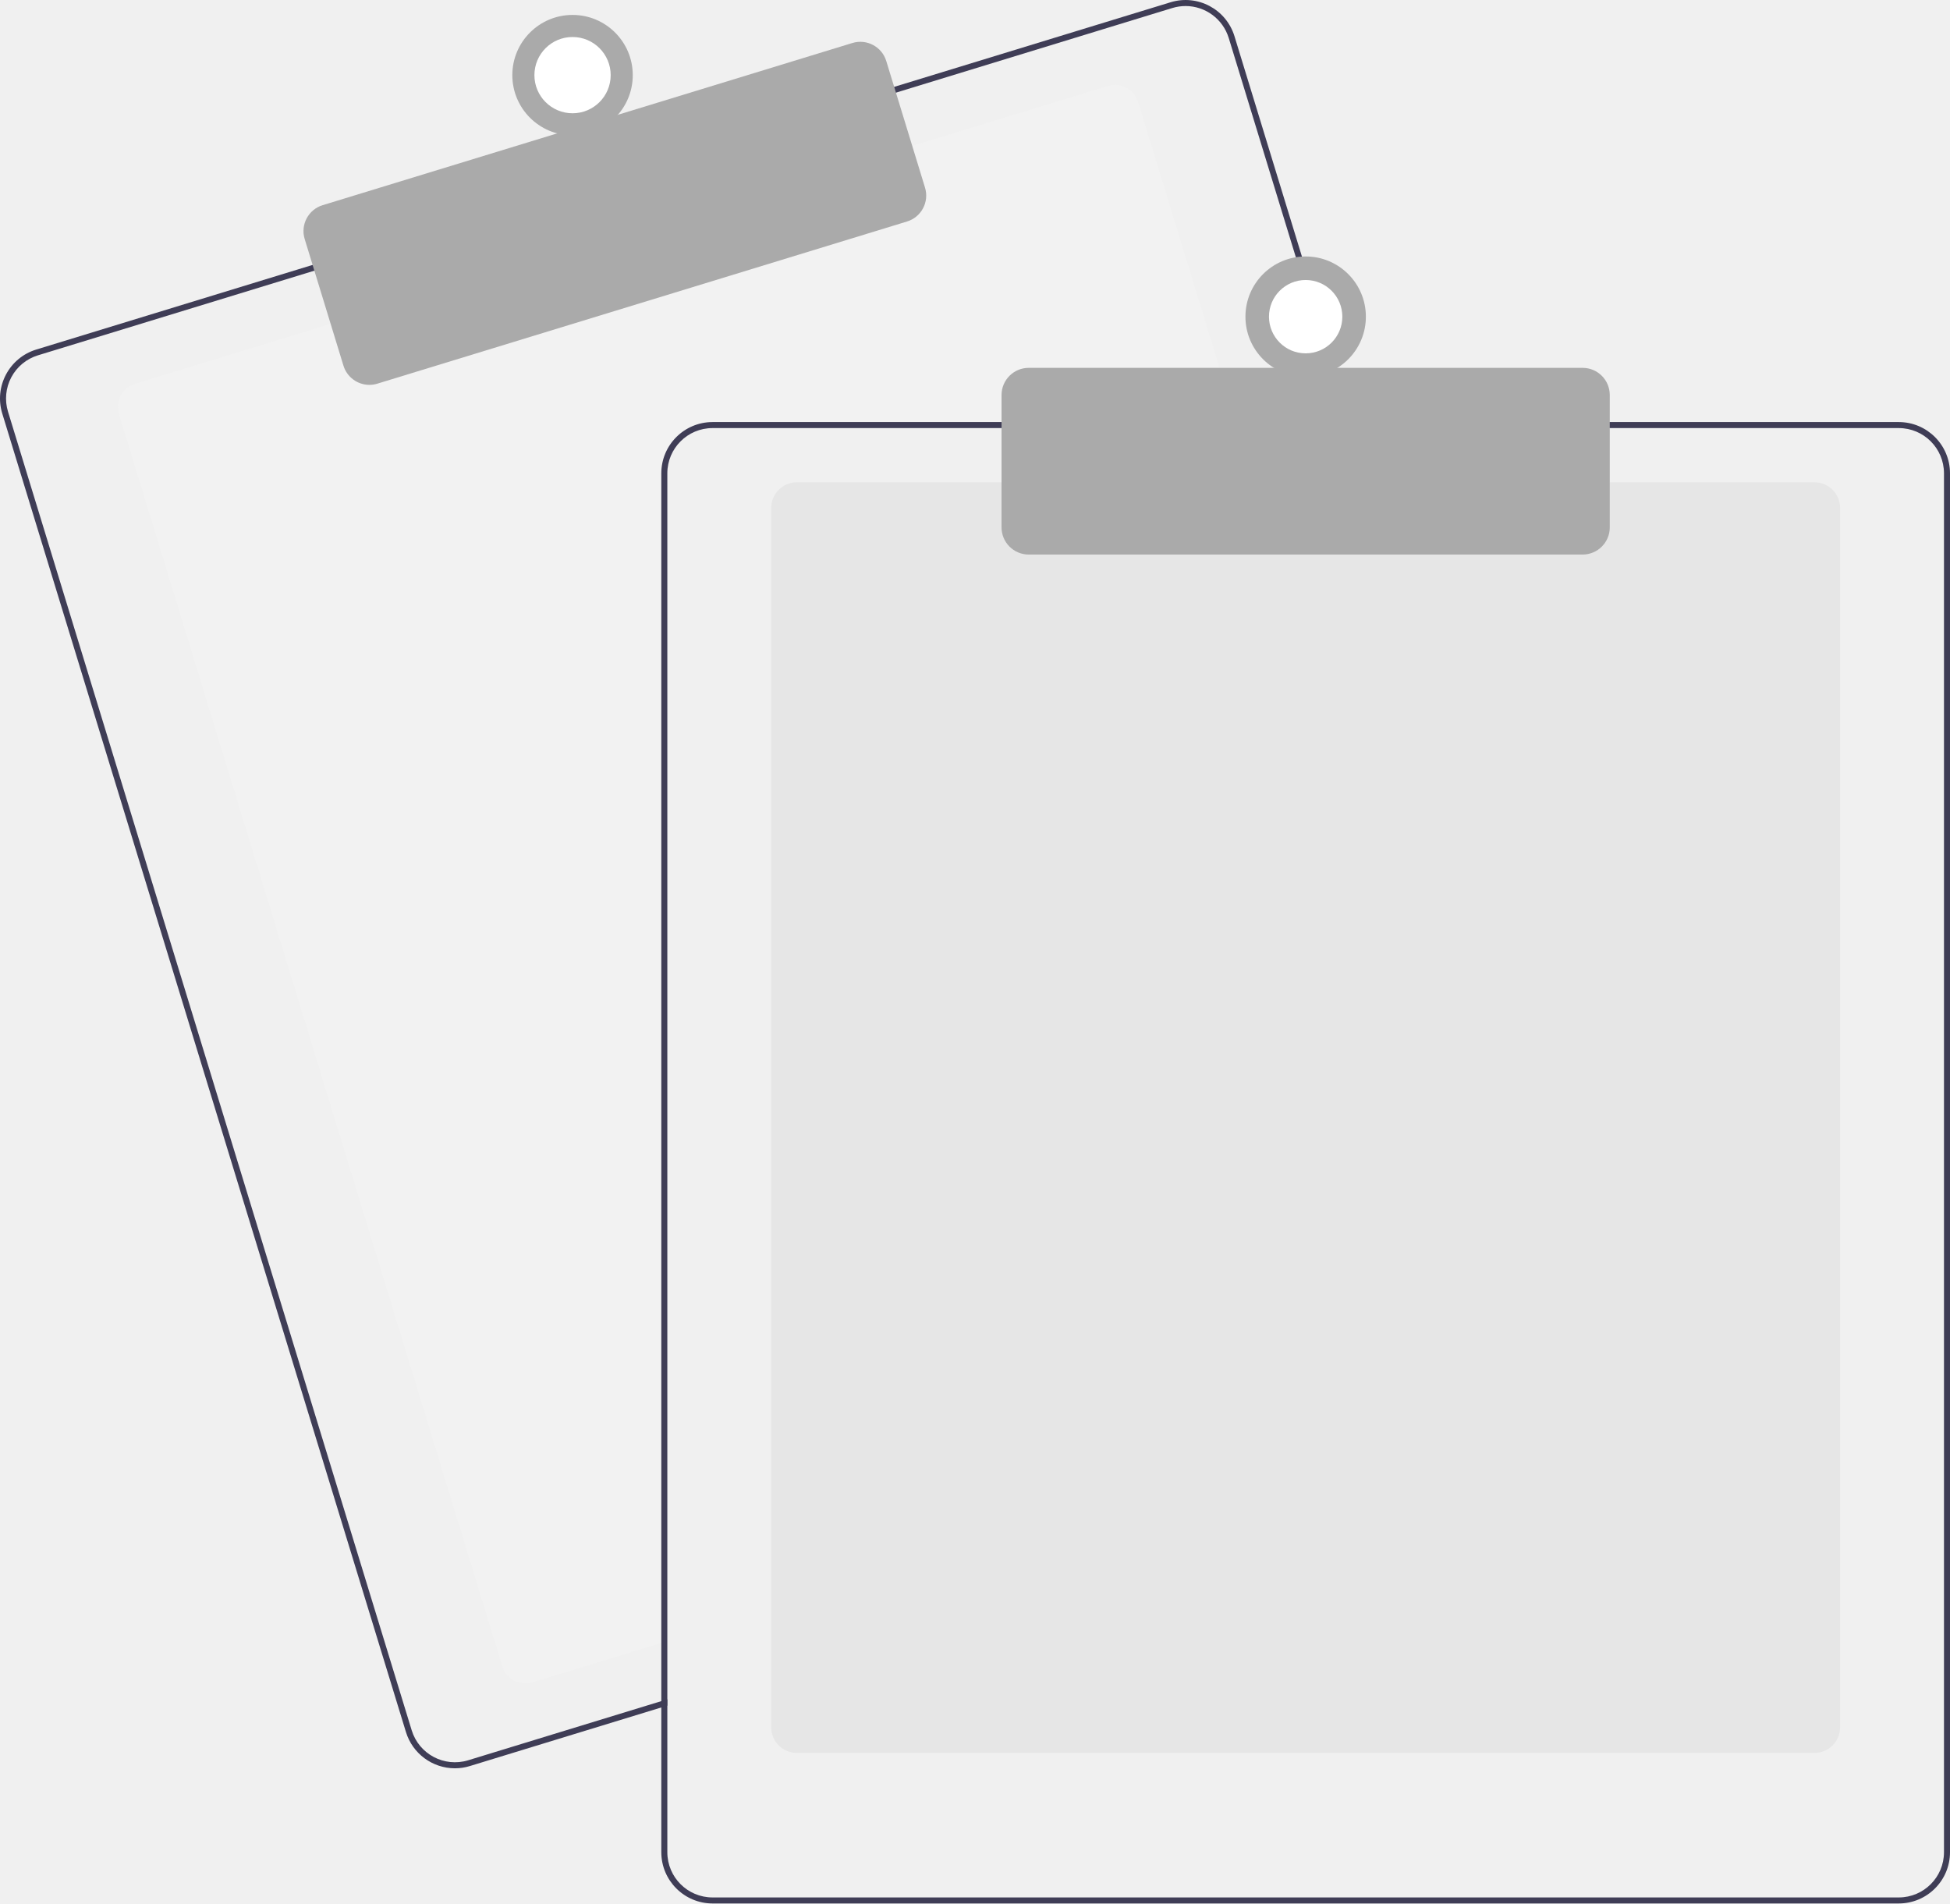
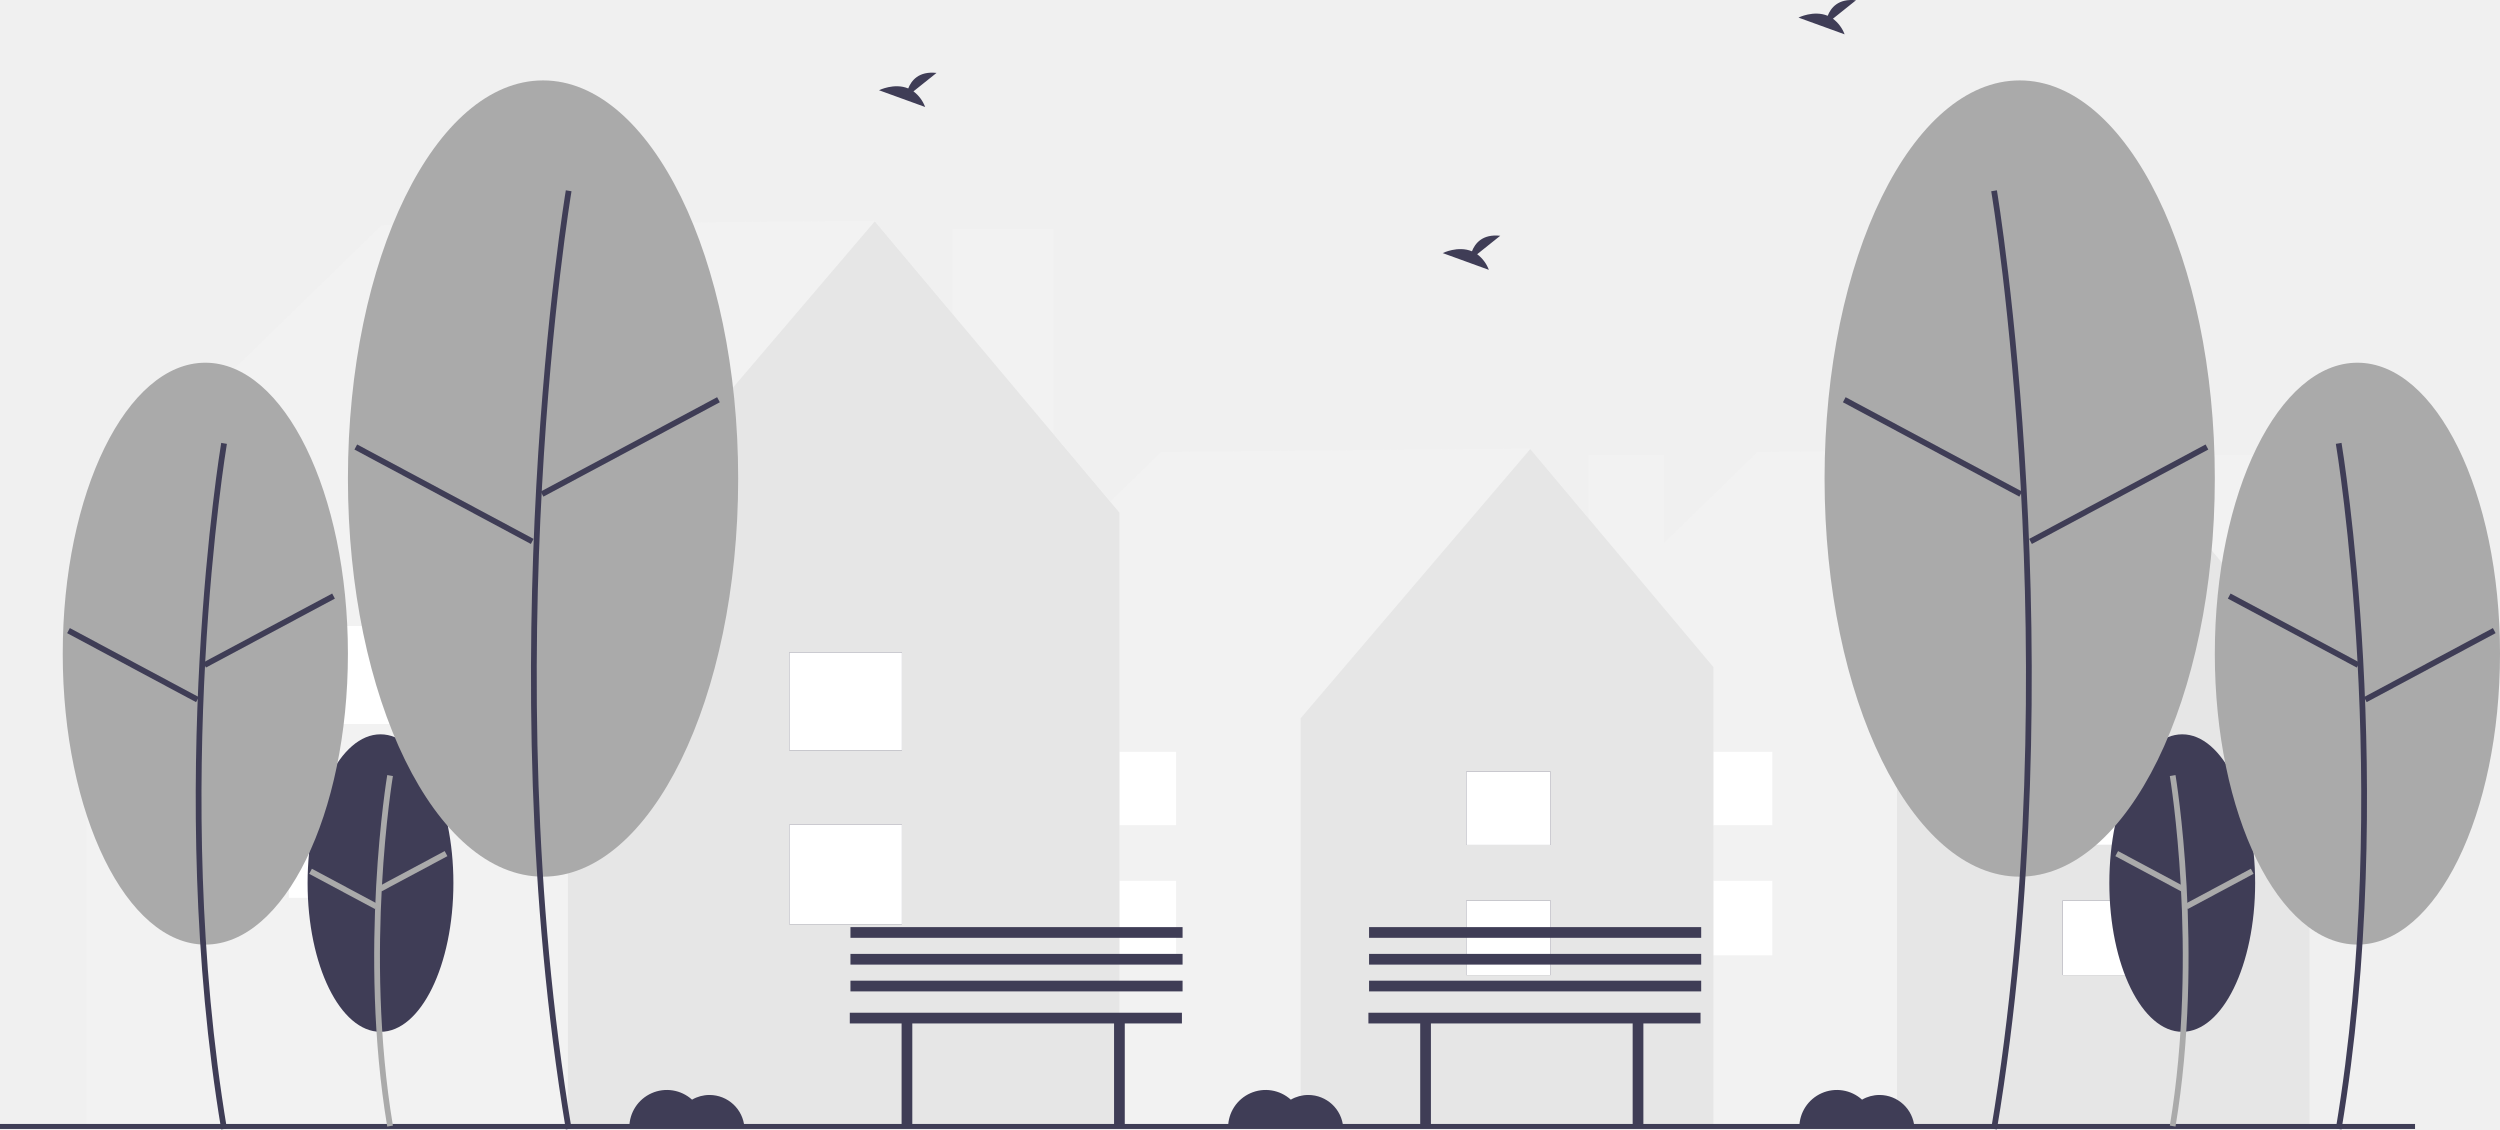
- <svg xmlns="http://www.w3.org/2000/svg" id="b21613c9-2bf0-4d37-bef0-3b193d34fc5d" data-name="Layer 1" width="647.636" height="632.174" viewBox="0 0 647.636 632.174">
-   <path d="M687.328,276.087H512.818a15.018,15.018,0,0,0-15,15v387.85l-2,.61-42.81,13.11a8.007,8.007,0,0,1-9.99-5.31L315.678,271.397a8.003,8.003,0,0,1,5.31-9.99l65.97-20.2,191.25-58.54,65.97-20.2a7.989,7.989,0,0,1,9.99,5.3l32.55,106.32Z" transform="translate(-276.1819 -133.9131)" fill="#f2f2f2" />
-   <path d="M725.408,274.087l-39.23-128.14a16.994,16.994,0,0,0-21.23-11.28l-92.75,28.39L380.958,221.607l-92.75,28.4a17.015,17.015,0,0,0-11.28,21.23l134.08,437.93a17.027,17.027,0,0,0,16.26,12.03,16.789,16.789,0,0,0,4.97-.75l63.58-19.46,2-.62v-2.09l-2,.61-64.17,19.65a15.015,15.015,0,0,1-18.73-9.95l-134.07-437.94a14.979,14.979,0,0,1,9.95-18.73l92.75-28.4,191.24-58.54,92.75-28.4a15.156,15.156,0,0,1,4.41-.66,15.015,15.015,0,0,1,14.32,10.61l39.05,127.56.62,2h2.08Z" transform="translate(-276.1819 -133.9131)" fill="#3f3d56" />
-   <path d="M398.863,261.734a9.016,9.016,0,0,1-8.611-6.367l-12.88-42.072a8.999,8.999,0,0,1,5.971-11.24l175.939-53.864a9.009,9.009,0,0,1,11.241,5.971l12.88,42.072a9.01,9.01,0,0,1-5.971,11.241L401.492,261.339A8.976,8.976,0,0,1,398.863,261.734Z" transform="translate(-276.1819 -133.9131)" fill="#aaaaaa" />
-   <circle cx="190.154" cy="24.955" r="20" fill="#aaaaaa" />
-   <circle cx="190.154" cy="24.955" r="12.665" fill="#fff" />
-   <path d="M878.818,716.087h-338a8.51,8.51,0,0,1-8.5-8.5v-405a8.51,8.51,0,0,1,8.5-8.5h338a8.51,8.51,0,0,1,8.5,8.5v405A8.51,8.51,0,0,1,878.818,716.087Z" transform="translate(-276.1819 -133.9131)" fill="#e6e6e6" />
-   <path d="M723.318,274.087h-210.5a17.024,17.024,0,0,0-17,17v407.8l2-.61v-407.19a15.018,15.018,0,0,1,15-15H723.938Zm183.5,0h-394a17.024,17.024,0,0,0-17,17v458a17.024,17.024,0,0,0,17,17h394a17.024,17.024,0,0,0,17-17v-458A17.024,17.024,0,0,0,906.818,274.087Zm15,475a15.018,15.018,0,0,1-15,15h-394a15.018,15.018,0,0,1-15-15v-458a15.018,15.018,0,0,1,15-15h394a15.018,15.018,0,0,1,15,15Z" transform="translate(-276.1819 -133.9131)" fill="#3f3d56" />
-   <path d="M801.818,318.087h-184a9.01,9.01,0,0,1-9-9v-44a9.01,9.01,0,0,1,9-9h184a9.01,9.01,0,0,1,9,9v44A9.01,9.01,0,0,1,801.818,318.087Z" transform="translate(-276.1819 -133.9131)" fill="#aaaaaa" />
-   <circle cx="433.636" cy="105.174" r="20" fill="#aaaaaa" />
-   <circle cx="433.636" cy="105.174" r="12.182" fill="#fff" />
+ <svg xmlns="http://www.w3.org/2000/svg" id="be3e1a43-0c7b-454d-900a-5620992e061d" data-name="Layer 1" width="997.861" height="450.808" viewBox="0 0 997.861 450.808">
+   <rect x="871.992" y="181.558" width="30.159" height="104.398" fill="#f2f2f2" />
+   <polygon points="922.068 266.317 848.715 179.052 701.475 180.398 612.156 267.396 613.961 268.556 613.316 268.556 613.316 449.513 921.871 449.513 921.871 268.556 922.068 266.317" fill="#f2f2f2" />
+   <polygon points="848.792 179.238 757.154 286.674 757.154 449.513 921.871 449.513 921.871 266.236 848.792 179.238" fill="#e6e6e6" />
+   <rect x="823.272" y="359.461" width="33.639" height="29.733" fill="#3f3d56" />
+   <rect x="823.272" y="307.996" width="33.639" height="29.262" fill="#3f3d56" />
+   <rect x="823.272" y="359.461" width="33.639" height="29.733" fill="#fff" />
+   <rect x="823.272" y="307.996" width="33.639" height="29.262" fill="#fff" />
+   <rect x="673.777" y="351.571" width="33.639" height="29.733" fill="#fff" />
+   <rect x="673.777" y="300.106" width="33.639" height="29.262" fill="#fff" />
+   <rect x="633.992" y="181.558" width="30.159" height="104.398" fill="#f2f2f2" />
+   <polygon points="684.068 266.317 610.715 179.052 463.475 180.398 374.156 267.396 375.961 268.556 375.316 268.556 375.316 449.513 683.871 449.513 683.871 268.556 684.068 266.317" fill="#f2f2f2" />
+   <polygon points="610.792 179.238 519.154 286.674 519.154 449.513 683.871 449.513 683.871 266.236 610.792 179.238" fill="#e6e6e6" />
+   <rect x="585.272" y="359.461" width="33.639" height="29.733" fill="#3f3d56" />
+   <rect x="585.272" y="307.996" width="33.639" height="29.262" fill="#3f3d56" />
+   <rect x="585.272" y="359.461" width="33.639" height="29.733" fill="#fff" />
+   <rect x="585.272" y="307.996" width="33.639" height="29.262" fill="#fff" />
+   <rect x="435.777" y="351.571" width="33.639" height="29.733" fill="#fff" />
+   <rect x="435.777" y="300.106" width="33.639" height="29.262" fill="#fff" />
+   <rect x="380.154" y="91.46" width="40.3" height="139.501" fill="#f2f2f2" />
+   <polygon points="447.068 204.718 349.051 88.112 152.302 89.91 32.951 206.161 35.362 207.711 34.501 207.711 34.501 449.513 446.804 449.513 446.804 207.711 447.068 204.718" fill="#f2f2f2" />
+   <polygon points="349.153 88.36 226.702 231.921 226.702 449.513 446.804 449.513 446.804 204.611 349.153 88.36" fill="#e6e6e6" />
+   <rect x="315.053" y="329.181" width="44.95" height="39.731" fill="#3f3d56" />
+   <rect x="315.053" y="260.412" width="44.95" height="39.101" fill="#3f3d56" />
+   <rect x="315.053" y="329.181" width="44.95" height="39.731" fill="#fff" />
+   <rect x="315.053" y="260.412" width="44.95" height="39.101" fill="#fff" />
+   <rect x="115.29" y="318.639" width="44.95" height="39.731" fill="#fff" />
+   <rect x="115.29" y="249.869" width="44.95" height="39.101" fill="#fff" />
+   <rect y="448.62" width="963.951" height="2" fill="#3f3d56" />
+   <ellipse cx="151.872" cy="352.472" rx="29.099" ry="59.374" fill="#3f3d56" />
+   <path d="M255.629,674.254c-11.655-69.925-.117-139.598.001-140.293l2.267.384c-.117.692-11.588,69.998.001,139.532Z" transform="translate(-101.0694 -224.5959)" fill="#aaaaaa" />
+   <rect x="251.026" y="571.202" width="29.841" height="2.3" transform="translate(-339.5816 -31.50095) rotate(-28.1416)" fill="#aaaaaa" />
+   <rect x="237.023" y="564.485" width="2.3" height="29.842" transform="translate(-486.1247 291.3715) rotate(-61.84204)" fill="#aaaaaa" />
+   <ellipse cx="81.955" cy="260.903" rx="56.915" ry="116.129" fill="#aaaaaa" />
+   <path d="M189.364,675.404c-22.765-136.585-.23-272.673.001-274.032l2.267.384c-.23,1.355-22.698,137.077.001,273.271Z" transform="translate(-101.0694 -224.5959)" fill="#3f3d56" />
+   <rect x="179.276" y="475.125" width="58.368" height="2.3" transform="translate(-301.0624 -69.97216) rotate(-28.1416)" fill="#3f3d56" />
+   <rect x="152.989" y="460.889" width="2.3" height="58.368" transform="translate(-451.7425 170.111) rotate(-61.84258)" fill="#3f3d56" />
+   <ellipse cx="216.754" cy="191.008" rx="77.883" ry="158.914" fill="#aaaaaa" />
+   <path d="M326.916,675.404c-31.14-186.837-.314-372.992.001-374.851l2.267.384c-.314,1.855-31.074,187.644.001,374.089Z" transform="translate(-101.0694 -224.5959)" fill="#3f3d56" />
+   <rect x="312.694" y="401.831" width="79.871" height="2.3" transform="translate(-249.45 -10.63875) rotate(-28.1416)" fill="#3f3d56" />
+   <rect x="277.146" y="381.926" width="2.3" height="79.871" transform="translate(-326.0358 243.5579) rotate(-61.84329)" fill="#3f3d56" />
+   <ellipse cx="871.029" cy="352.472" rx="29.099" ry="59.374" fill="#3f3d56" />
+   <path d="M969.412,674.254c11.655-69.925.117-139.598-.001-140.293l-2.267.384c.117.692,11.588,69.998-.001,139.532Z" transform="translate(-101.0694 -224.5959)" fill="#aaaaaa" />
+   <rect x="957.944" y="557.431" width="2.3" height="29.841" transform="translate(-99.02545 923.5193) rotate(-61.8584)" fill="#aaaaaa" />
+   <rect x="971.946" y="578.256" width="29.842" height="2.3" transform="translate(-257.6977 309.6834) rotate(-28.15796)" fill="#aaaaaa" />
+   <ellipse cx="940.946" cy="260.903" rx="56.915" ry="116.129" fill="#aaaaaa" />
+   <path d="M1035.676,675.404c22.765-136.585.23-272.673-.001-274.032l-2.267.384c.23,1.355,22.698,137.077-.001,273.271Z" transform="translate(-101.0694 -224.5959)" fill="#3f3d56" />
+   <rect x="1015.43" y="447.091" width="2.3" height="58.368" transform="translate(16.06635 923.4476) rotate(-61.8584)" fill="#3f3d56" />
+   <rect x="1041.717" y="488.923" width="58.368" height="2.3" transform="translate(-205.5961 338.7557) rotate(-28.15742)" fill="#3f3d56" />
+   <ellipse cx="806.148" cy="191.008" rx="77.883" ry="158.914" fill="#aaaaaa" />
+   <path d="M898.124,675.404c31.14-186.837.314-372.992-.001-374.851l-2.267.384c.314,1.855,31.074,187.644-.001,374.089Z" transform="translate(-101.0694 -224.5959)" fill="#3f3d56" />
+   <rect x="871.261" y="363.045" width="2.3" height="79.871" transform="translate(4.52428 757.5963) rotate(-61.8584)" fill="#3f3d56" />
+   <rect x="906.809" y="420.712" width="79.871" height="2.3" transform="translate(-188.1019 272.0814) rotate(-28.15671)" fill="#3f3d56" />
+   <path d="M690.674,326.062l9.206-7.363c-7.151-.789-10.09,3.111-11.292,6.198-5.587-2.32-11.669.72-11.669.72l18.419,6.687A13.938,13.938,0,0,0,690.674,326.062Z" transform="translate(-101.0694 -224.5959)" fill="#3f3d56" />
+   <path d="M465.674,261.062l9.206-7.363c-7.151-.789-10.09,3.111-11.292,6.198-5.587-2.32-11.669.72-11.669.72l18.419,6.687A13.938,13.938,0,0,0,465.674,261.062Z" transform="translate(-101.0694 -224.5959)" fill="#3f3d56" />
+   <path d="M832.674,232.062l9.206-7.363c-7.151-.789-10.09,3.111-11.292,6.198-5.587-2.32-11.669.72-11.669.72l18.419,6.687A13.938,13.938,0,0,0,832.674,232.062Z" transform="translate(-101.0694 -224.5959)" fill="#3f3d56" />
+   <path d="M851.26,661.648a13.918,13.918,0,0,0-6.97,1.87A14.982,14.982,0,0,0,819.26,674.648h45.95A13.99,13.99,0,0,0,851.26,661.648Z" transform="translate(-101.0694 -224.5959)" fill="#3f3d56" />
+   <path d="M384.26,661.648a13.918,13.918,0,0,0-6.97,1.87A14.982,14.982,0,0,0,352.26,674.648h45.95A13.99,13.99,0,0,0,384.26,661.648Z" transform="translate(-101.0694 -224.5959)" fill="#3f3d56" />
+   <path d="M623.26,661.648a13.918,13.918,0,0,0-6.97,1.87A14.982,14.982,0,0,0,591.26,674.648h45.95A13.99,13.99,0,0,0,623.26,661.648Z" transform="translate(-101.0694 -224.5959)" fill="#3f3d56" />
+   <polygon points="471.759 404.228 339.191 404.228 339.191 408.504 359.866 408.504 359.866 449.13 364.142 449.13 364.142 408.504 444.669 408.504 444.669 449.13 448.946 449.13 448.946 408.504 471.759 408.504 471.759 404.228" fill="#3f3d56" />
+   <rect x="339.452" y="391.434" width="132.568" height="4.276" fill="#3f3d56" />
+   <rect x="339.452" y="380.743" width="132.568" height="4.276" fill="#3f3d56" />
+   <rect x="339.452" y="370.052" width="132.568" height="4.276" fill="#3f3d56" />
+   <polygon points="678.759 404.228 546.191 404.228 546.191 408.504 566.866 408.504 566.866 449.13 571.142 449.13 571.142 408.504 651.669 408.504 651.669 449.13 655.946 449.13 655.946 408.504 678.759 408.504 678.759 404.228" fill="#3f3d56" />
+   <rect x="546.452" y="391.434" width="132.568" height="4.276" fill="#3f3d56" />
+   <rect x="546.452" y="380.743" width="132.568" height="4.276" fill="#3f3d56" />
+   <rect x="546.452" y="370.052" width="132.568" height="4.276" fill="#3f3d56" />
</svg>
